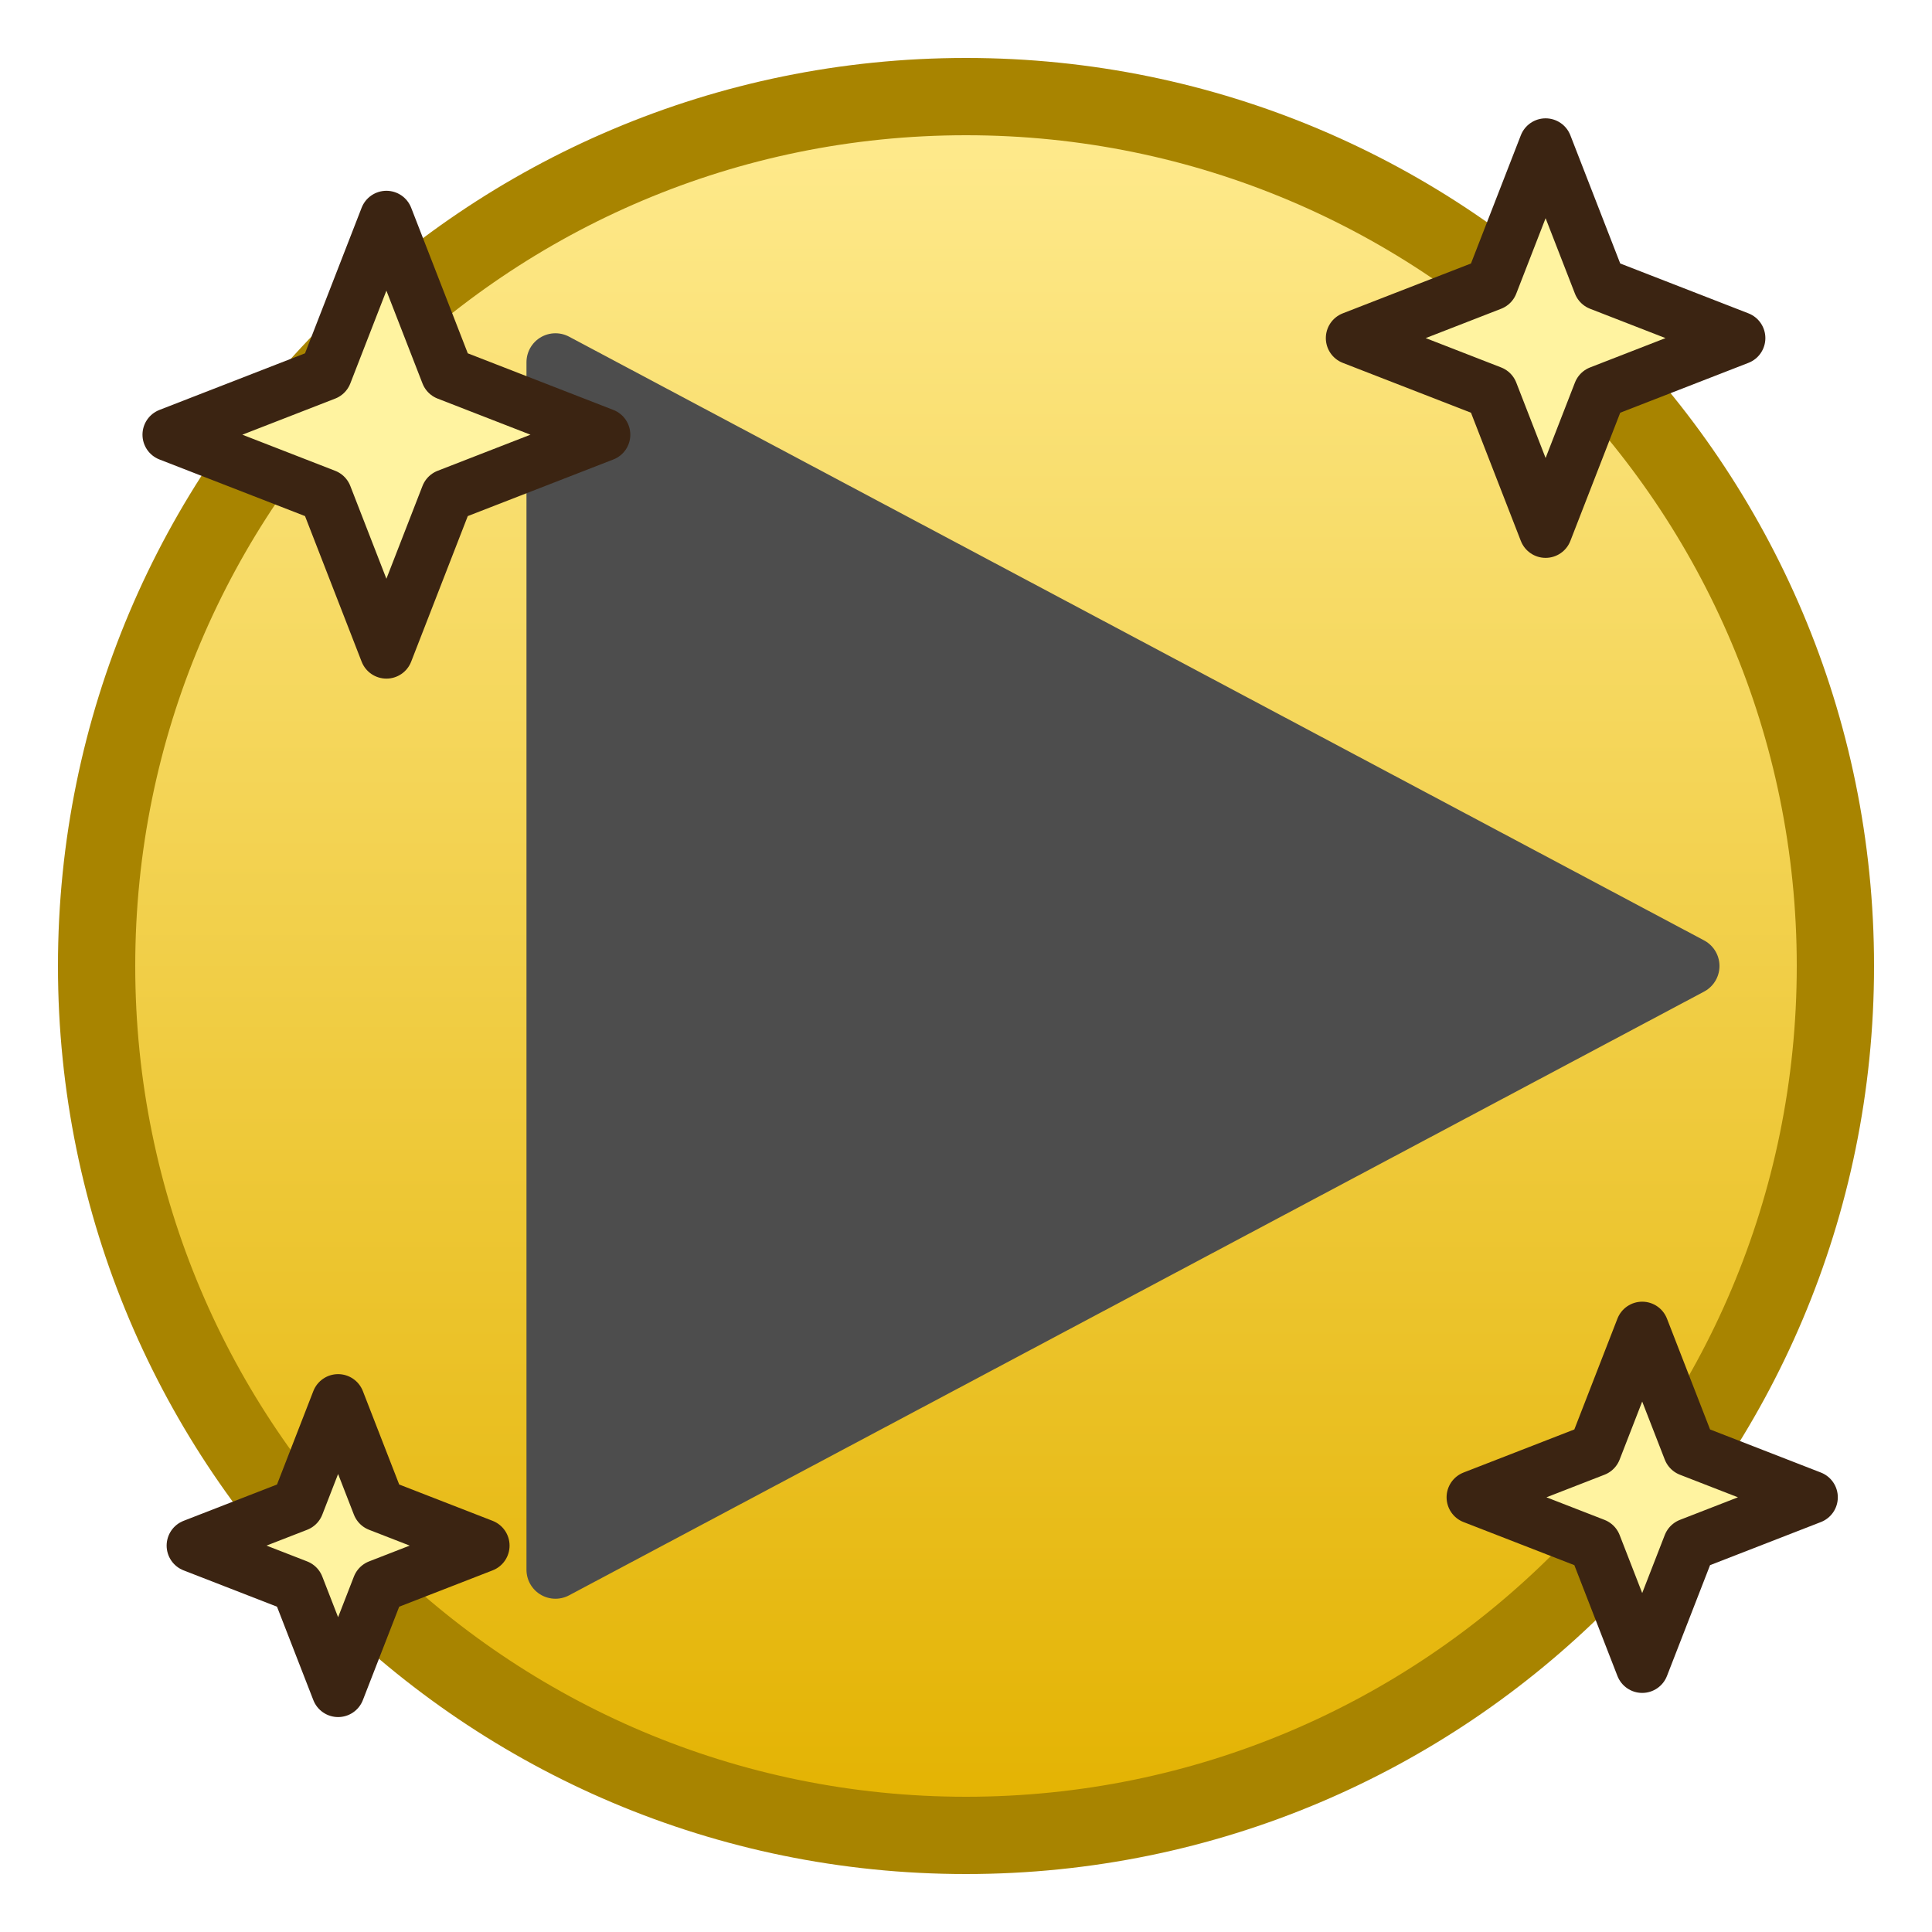
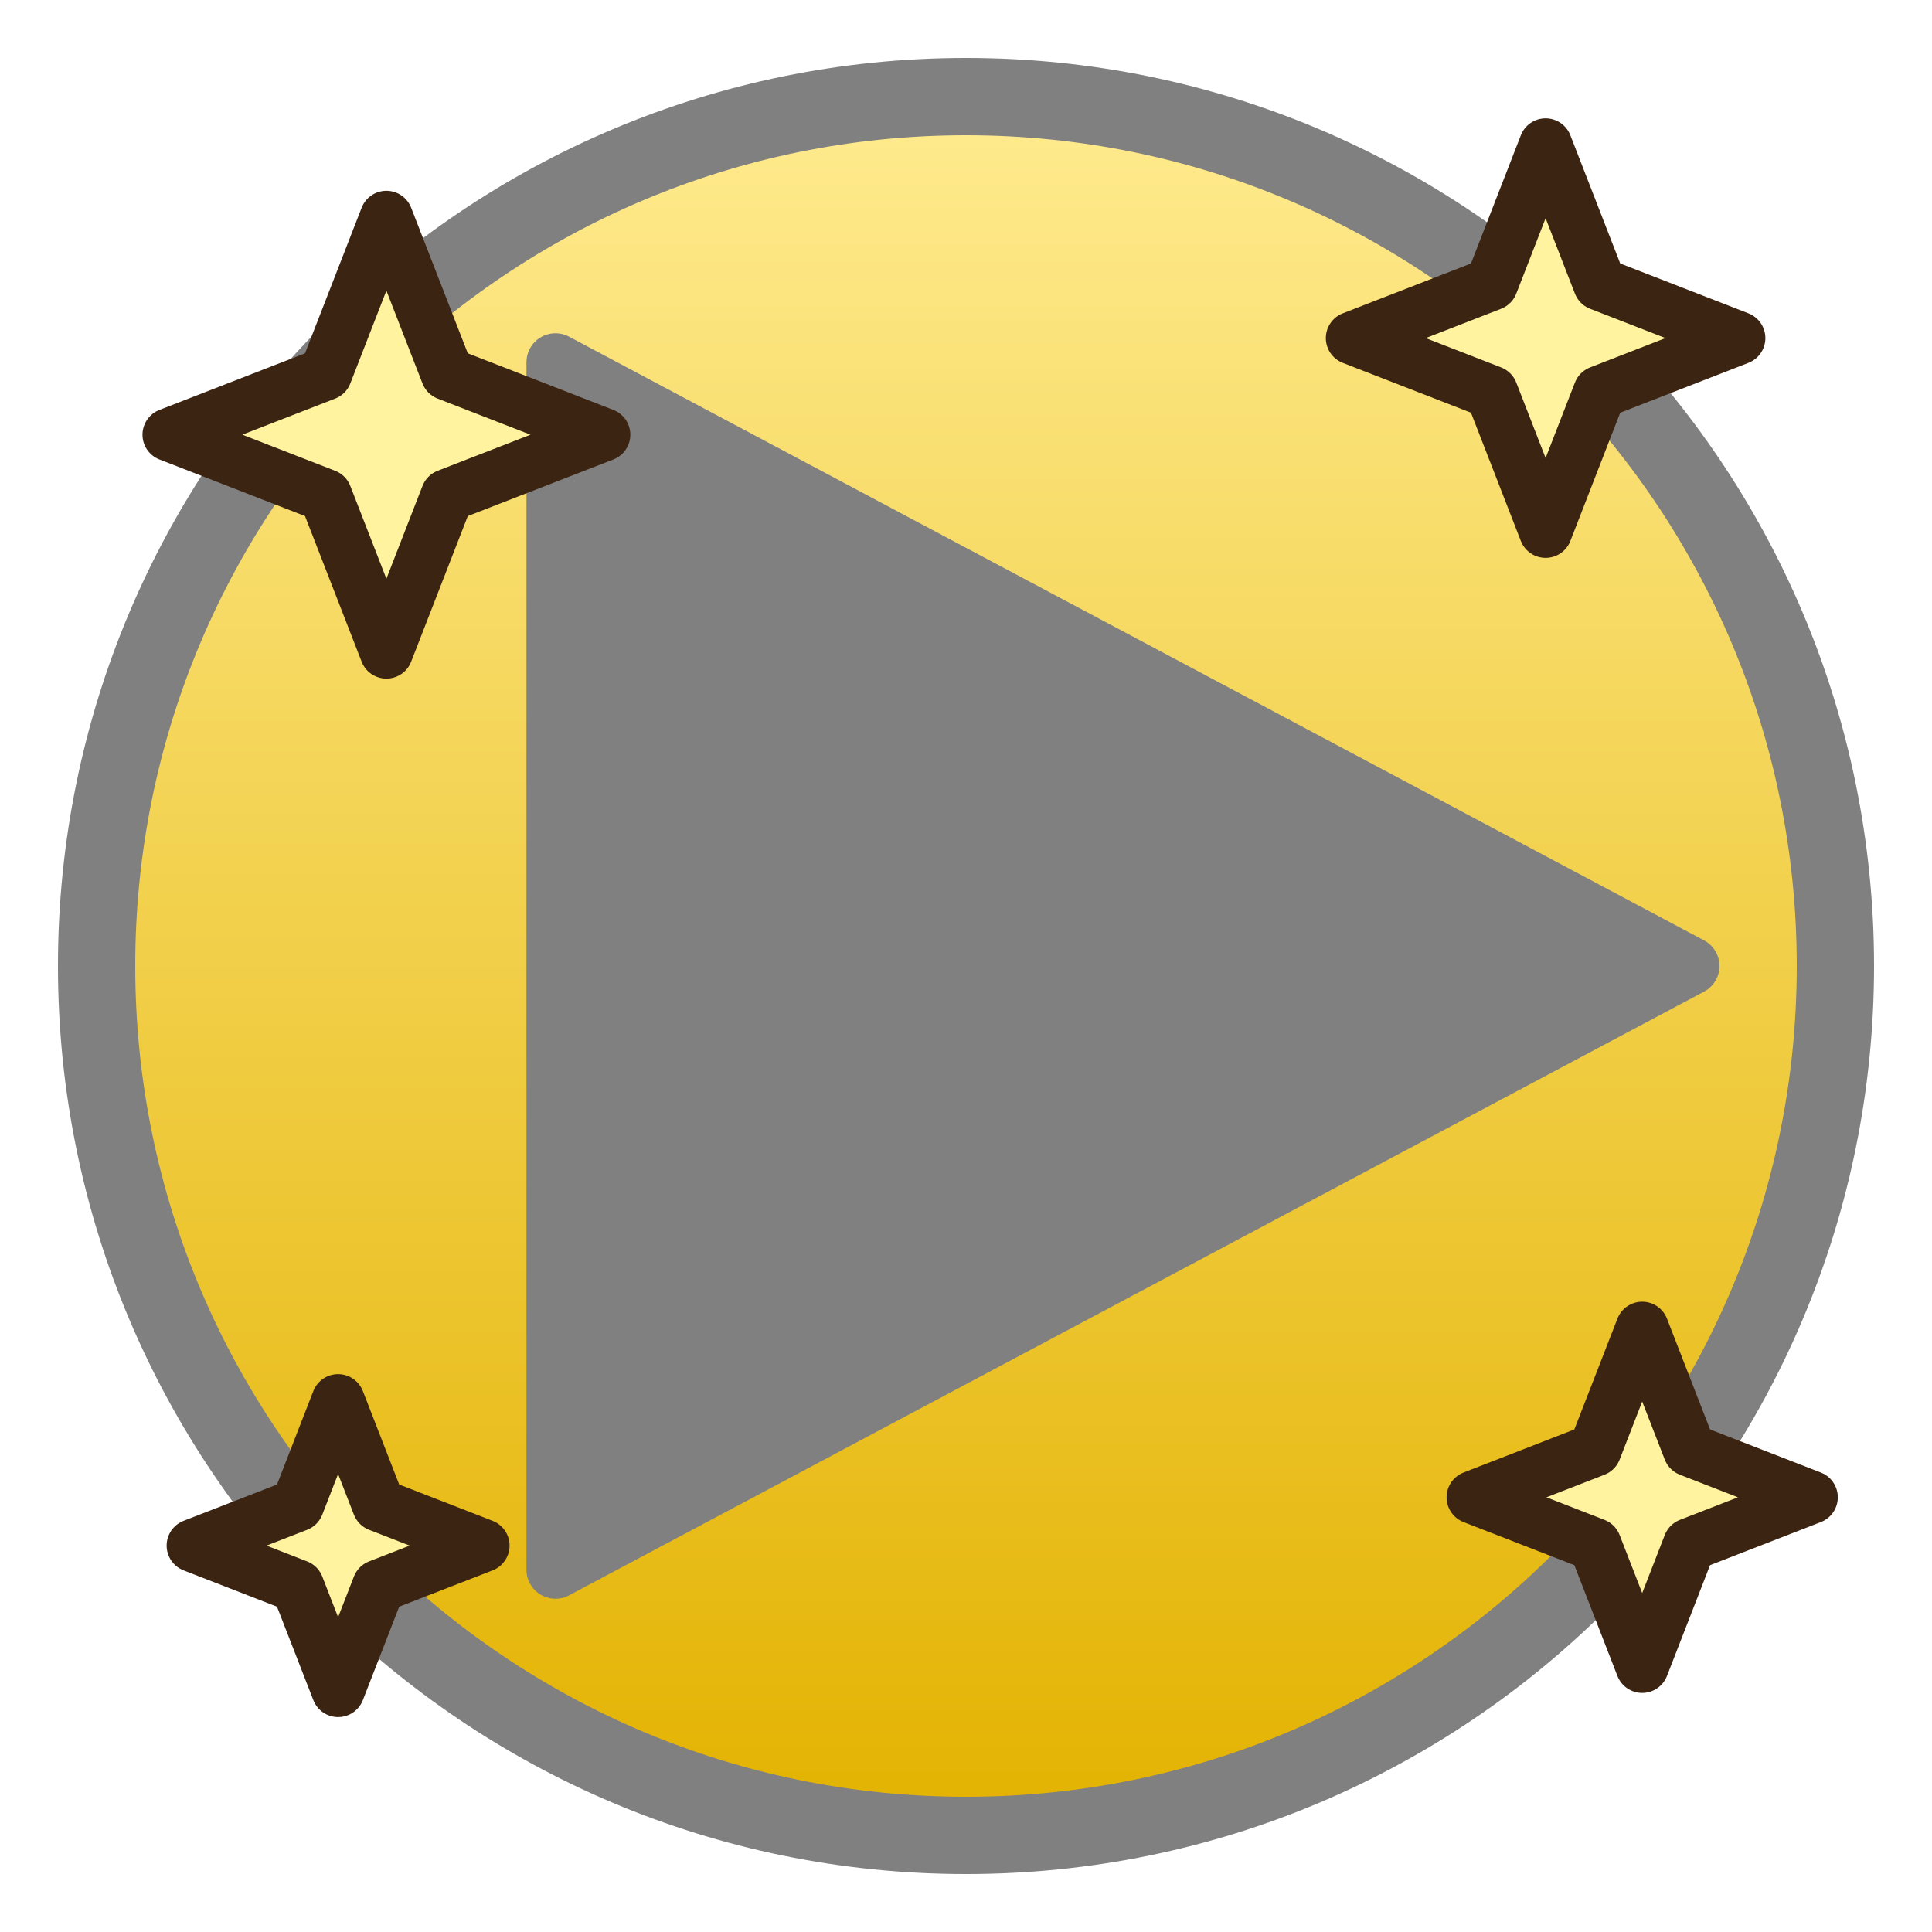
<svg xmlns="http://www.w3.org/2000/svg" width="40" height="40" viewBox="0 0 40 40" role="img" aria-labelledby="title">
  <defs>
    <linearGradient id="gK" x1="0" y1="0" x2="0" y2="1">
      <stop offset="0" stop-color="#FFEB8F" />
      <stop offset="1" stop-color="#E3B200" />
    </linearGradient>
  </defs>
  <g>
    <animate attributeName="opacity" values="1;0.35;1" keyTimes="0;0.5;1" calcMode="spline" keySplines="0.45 0 0.55 1;0.45 0 0.55 1" dur="1.4s" repeatCount="indefinite" />
-     <circle cx="20" cy="20" r="18" fill="url(#gK)" stroke="#A88400" stroke-width="1.6" />
+     <circle cx="20" cy="20" r="18" fill="url(#gK)" />
  </g>
+   <circle cx="20" cy="20" r="18" fill="none" stroke="#808080" stroke-width="1.6" />
  <g transform="rotate(90 20 20)">
-     <path d="M20,5 L32.5,28.5 L7.5,28.5 Z" fill="#4D4D4D" stroke="#4D4D4D" stroke-width="1.2" stroke-linejoin="round" />
+     <path d="M20,5 L32.5,28.5 L7.5,28.5 Z" fill="#808080" stroke="#808080" stroke-width="1.2" stroke-linejoin="round" />
  </g>
  <path d="M8,4.5 L9.26,7.74 L12.5,9 L9.26,10.26 L8,13.5 L6.74,10.26 L3.5,9 L6.74,7.74 Z" fill="#FFF3A0" stroke="#3B2412" stroke-width="1.1" stroke-linejoin="round">
    <animate attributeName="opacity" values="0.15;1;0.15" dur="1.2s" begin="0s" repeatCount="indefinite" />
  </path>
  <path d="M32,3 L33.12,5.88 L36,7 L33.12,8.12 L32,11 L30.88,8.12 L28,7 L30.88,5.88 Z" fill="#FFF3A0" stroke="#3B2412" stroke-width="1.1" stroke-linejoin="round">
    <animate attributeName="opacity" values="0.15;1;0.15" dur="1.2s" begin="0.4s" repeatCount="indefinite" />
  </path>
  <path d="M34,27.5 L34.98,30.02 L37.5,31 L34.98,31.98 L34,34.5 L33.02,31.98 L30.5,31 L33.02,30.02 Z" fill="#FFF3A0" stroke="#3B2412" stroke-width="1.1" stroke-linejoin="round">
    <animate attributeName="opacity" values="0.15;1;0.15" dur="1.2s" begin="0.8s" repeatCount="indefinite" />
  </path>
  <path d="M7,29 L7.84,31.16 L10,32 L7.84,32.84 L7,35 L6.16,32.84 L4,32 L6.16,31.16 Z" fill="#FFF3A0" stroke="#3B2412" stroke-width="1.1" stroke-linejoin="round">
    <animate attributeName="opacity" values="0.15;1;0.15" dur="1.2s" begin="0.2s" repeatCount="indefinite" />
  </path>
</svg>
